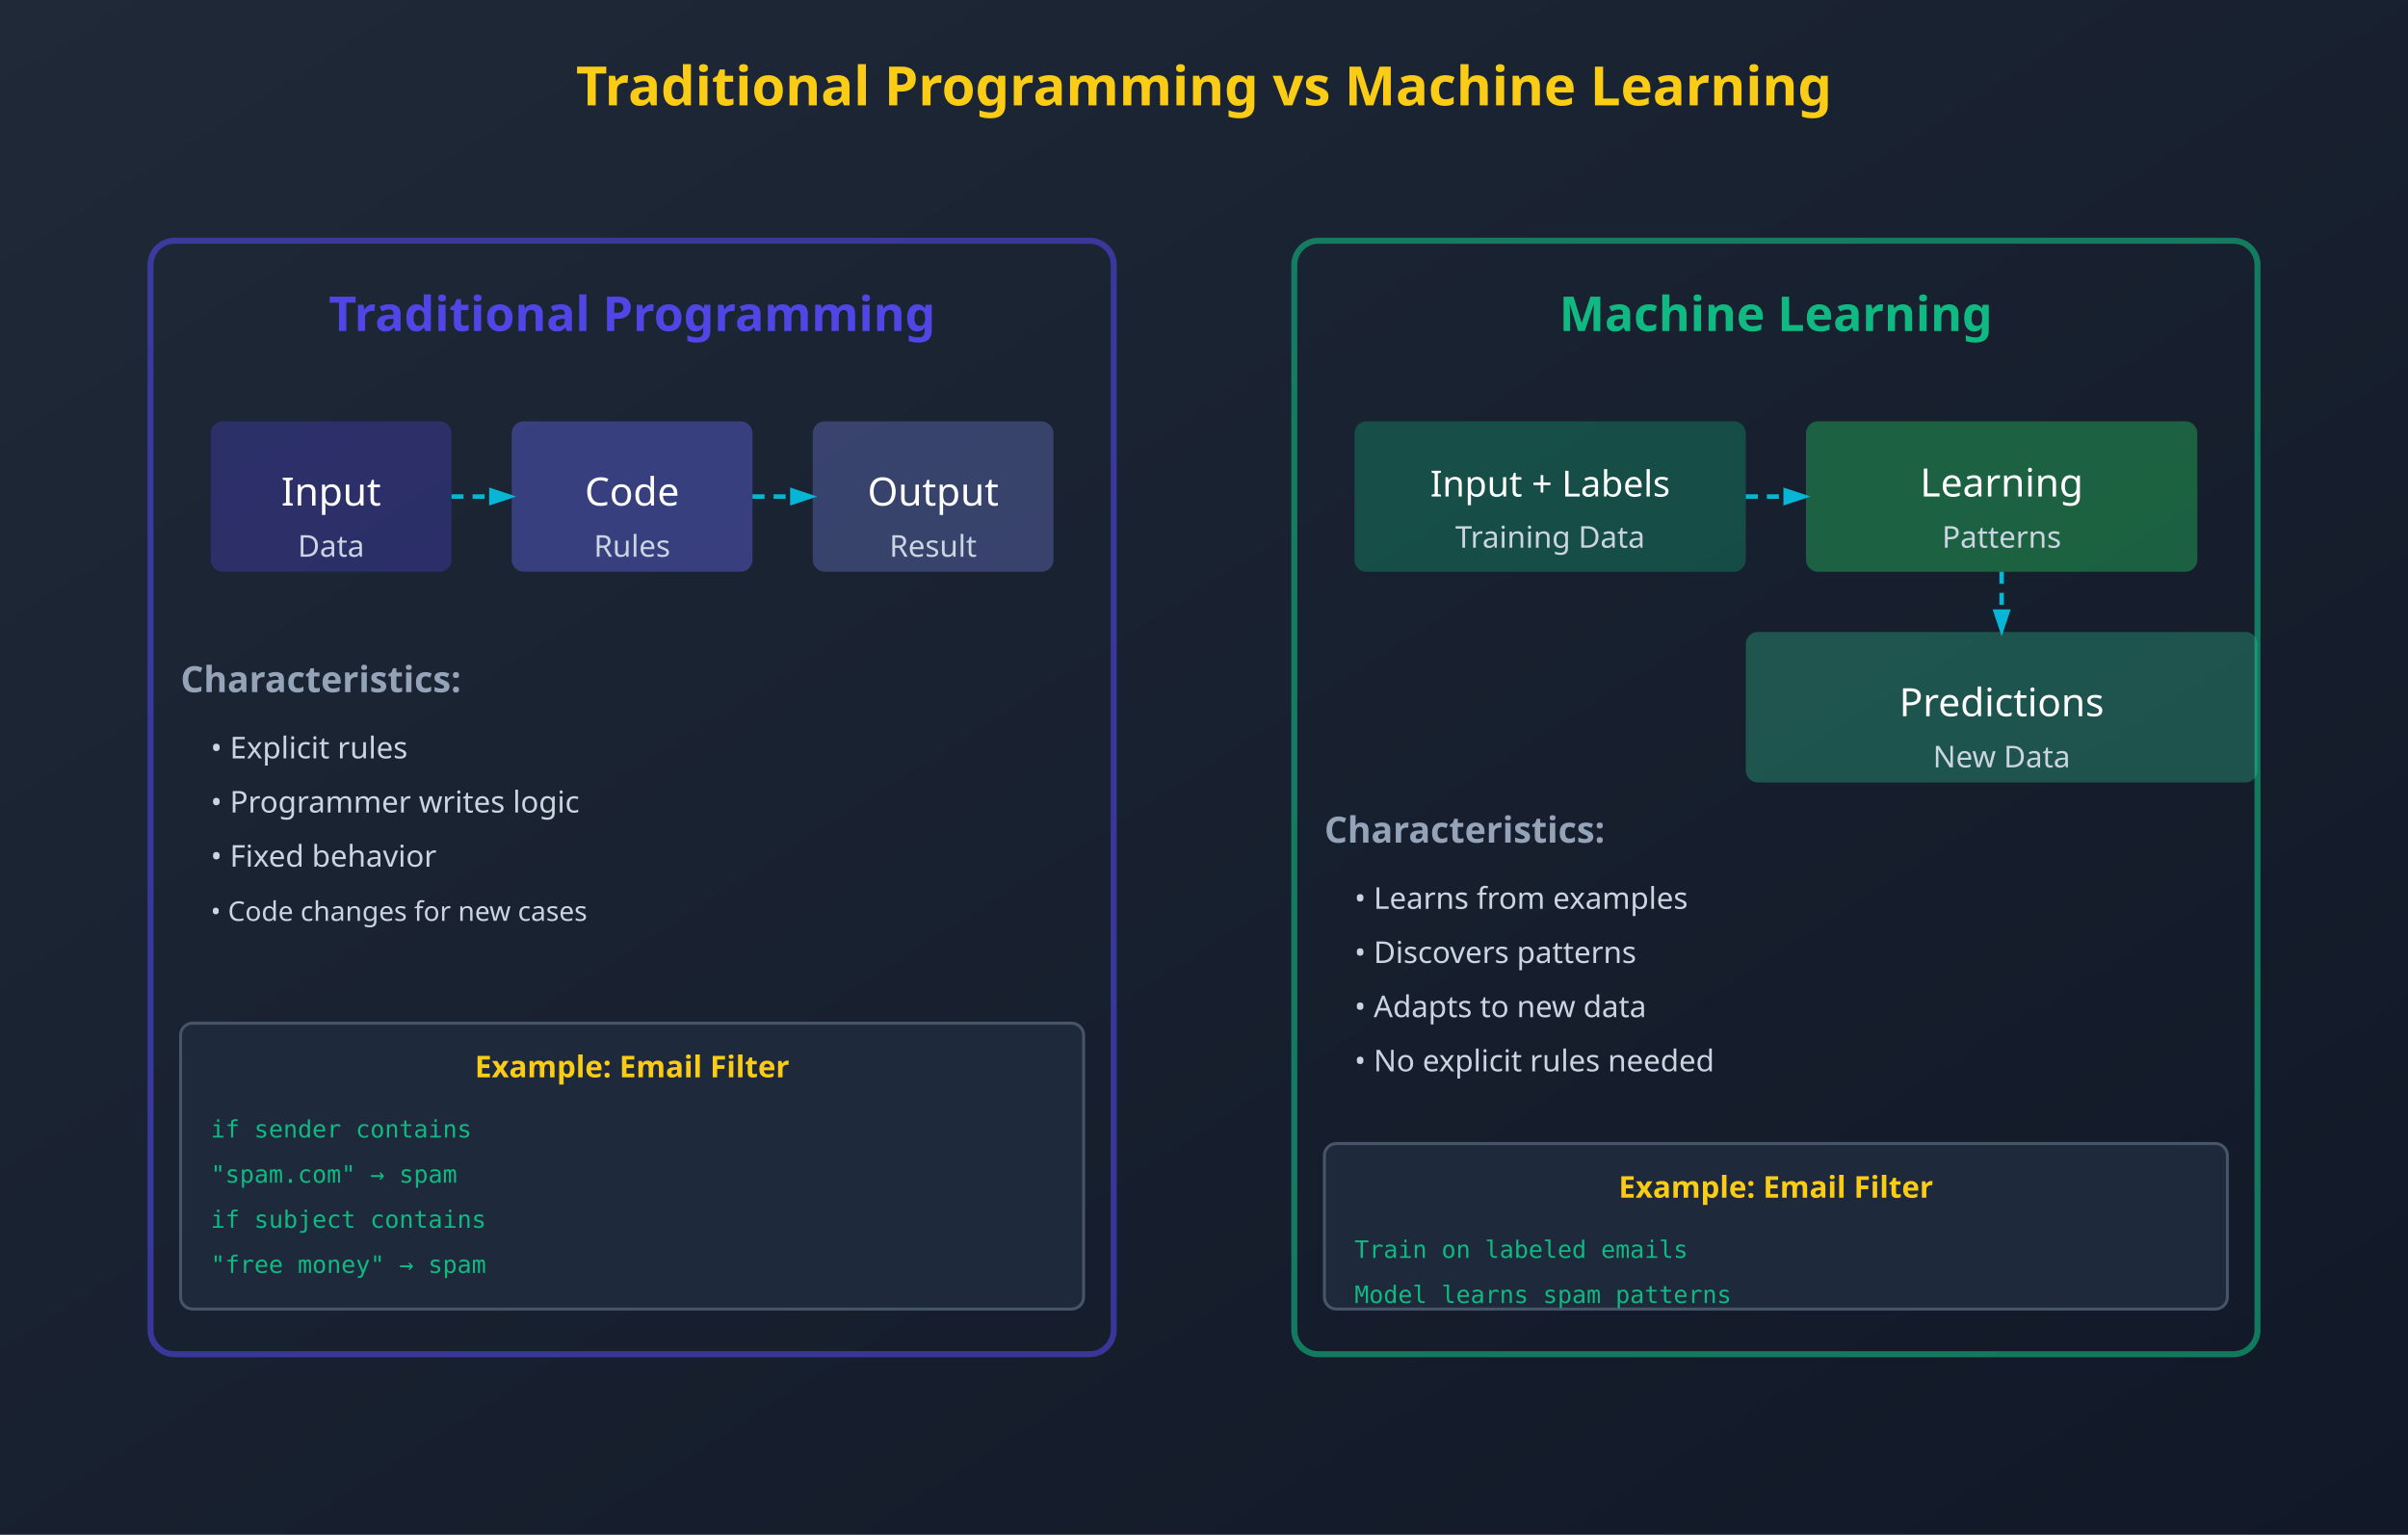
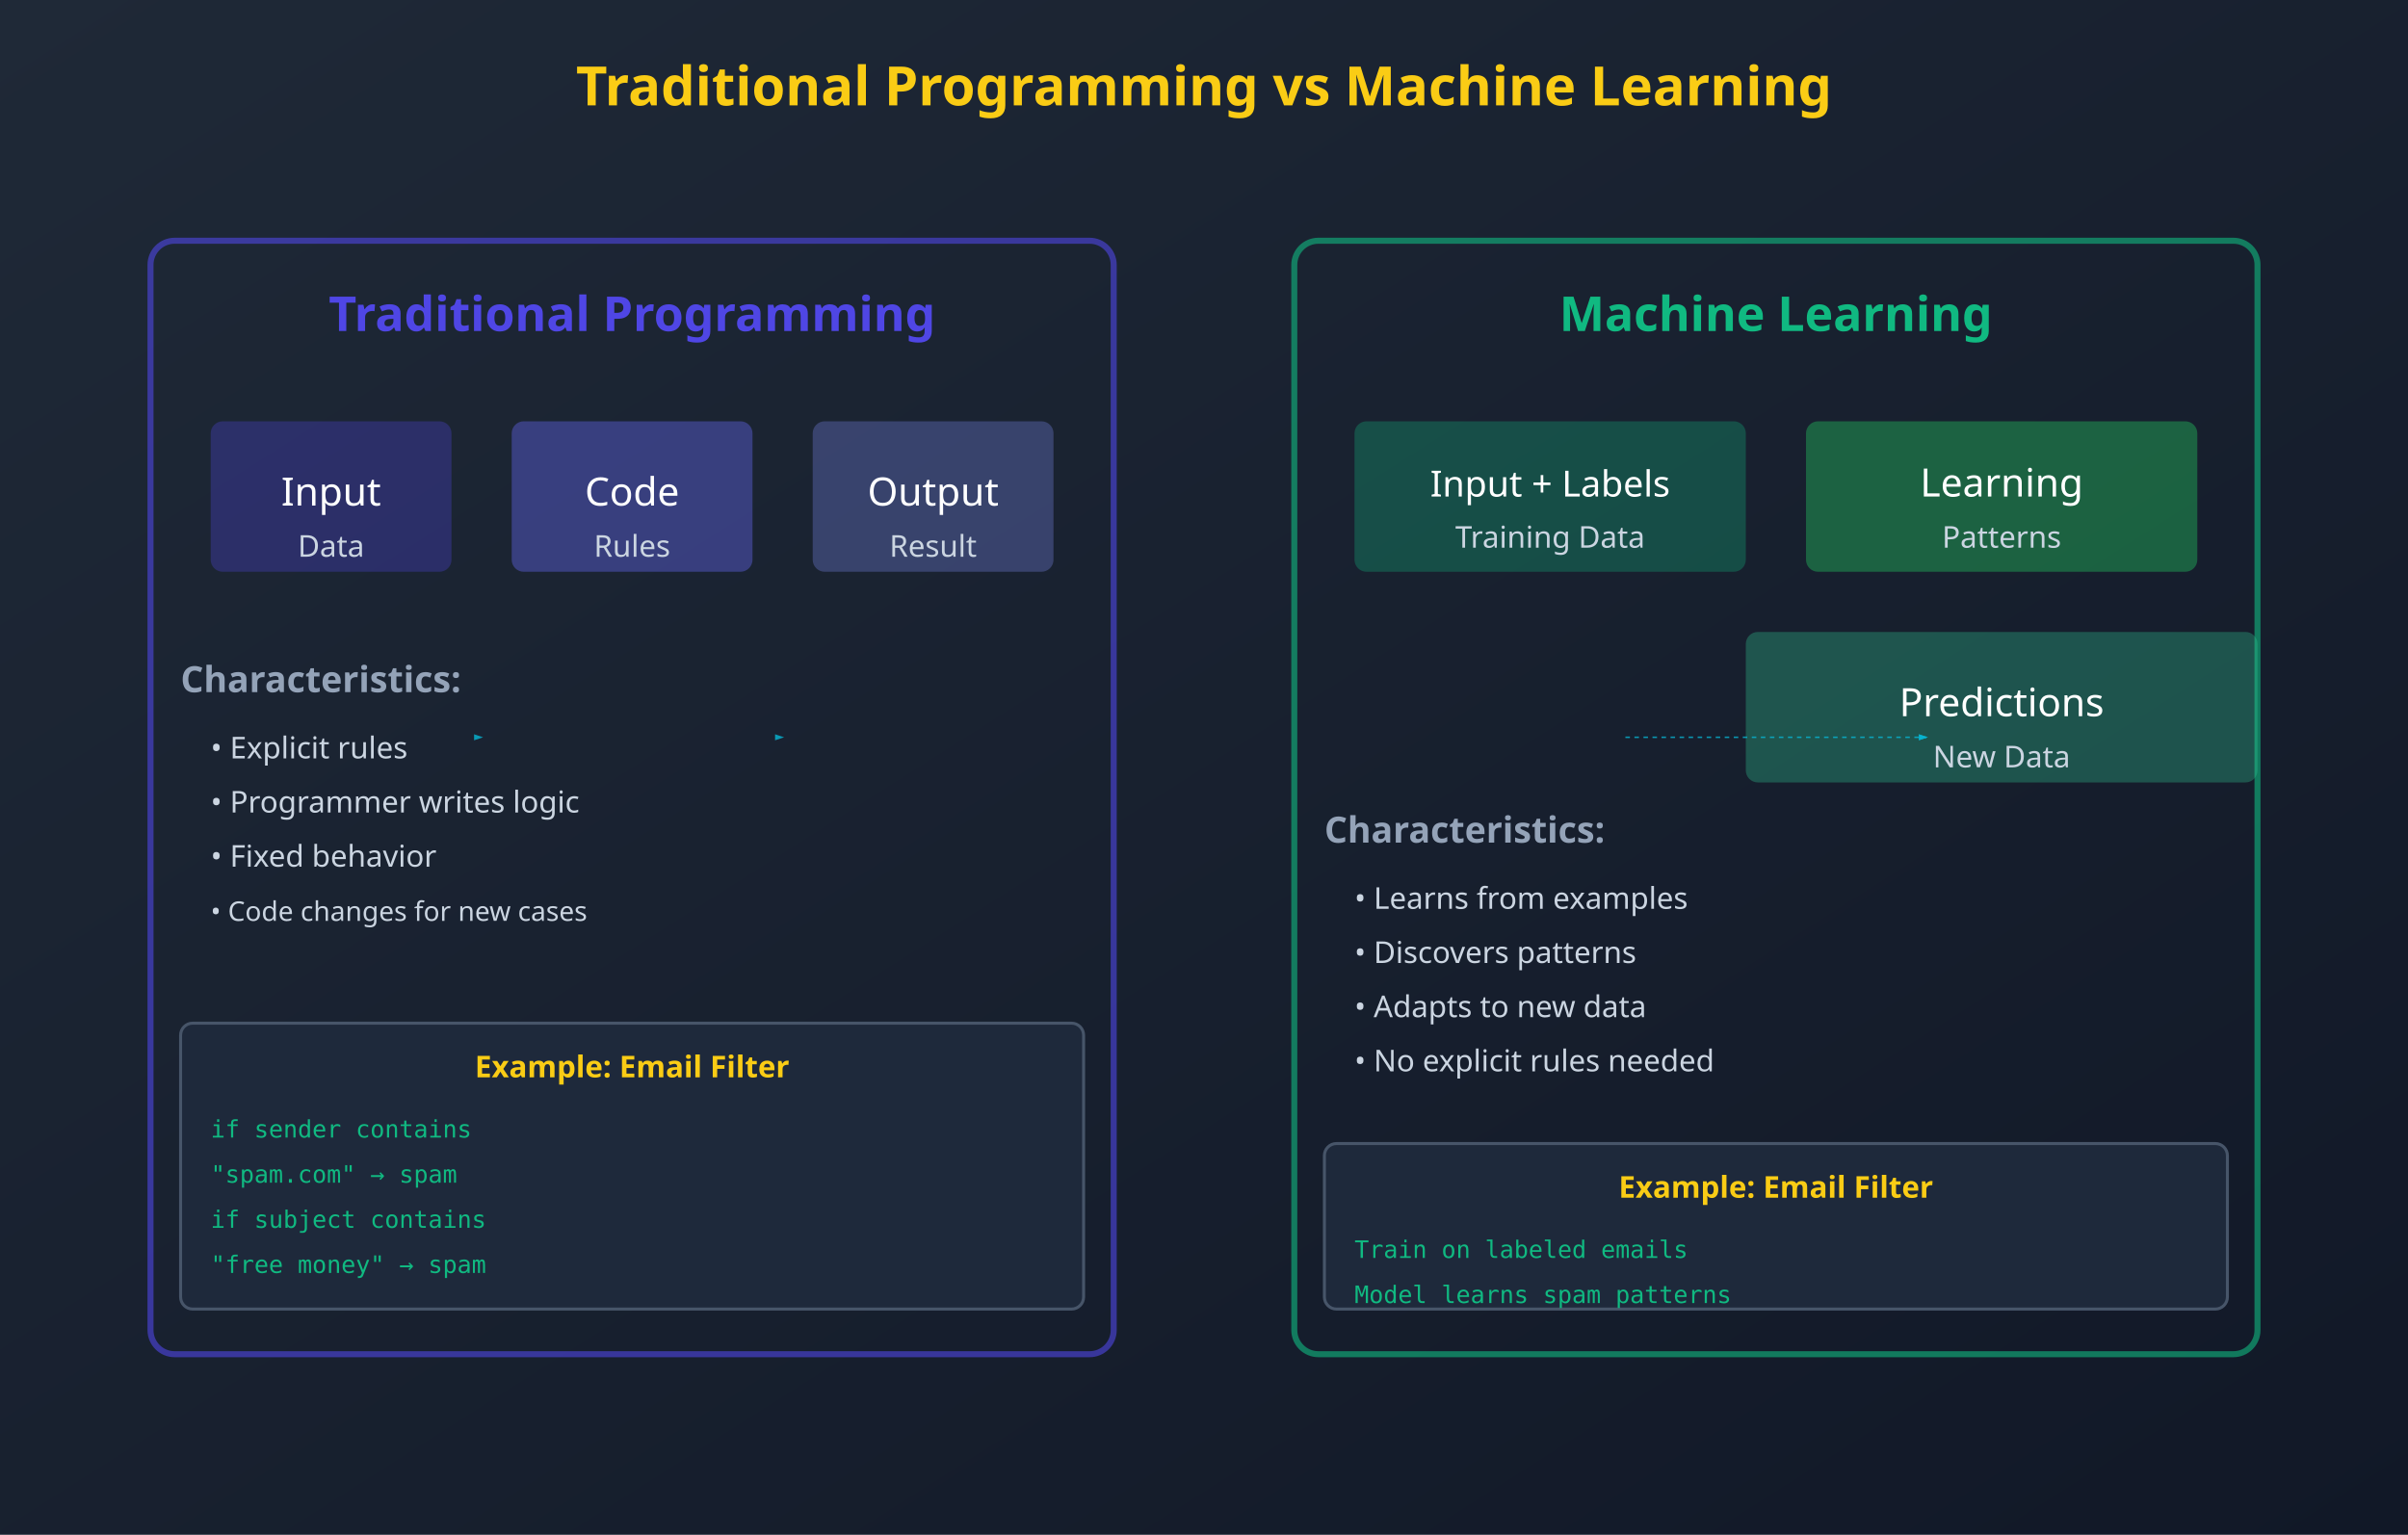
<svg xmlns="http://www.w3.org/2000/svg" width="800" height="510" viewBox="0 0 800 510">
  <defs>
    <linearGradient id="bgGrad" x1="0%" y1="0%" x2="100%" y2="100%">
      <stop offset="0%" style="stop-color:#1f2937;stop-opacity:1" />
      <stop offset="100%" style="stop-color:#111827;stop-opacity:1" />
    </linearGradient>
    <marker id="arrowhead" markerWidth="6" markerHeight="6" refX="5" refY="2" orient="auto">
      <polygon points="0 0, 6 2, 0 4" fill="#06b6d4" />
    </marker>
  </defs>
  <rect width="800" height="510" fill="url(#bgGrad)" />
  <text x="400" y="35" font-family="system-ui, sans-serif" font-size="18" font-weight="bold" fill="#facc15" text-anchor="middle">Traditional Programming vs Machine Learning</text>
  <g transform="translate(50, 80)">
    <rect x="0" y="0" width="320" height="370" fill="none" stroke="#4f46e5" stroke-width="2" rx="8" opacity="0.6" />
    <text x="160" y="30" font-family="system-ui, sans-serif" font-size="16" font-weight="bold" fill="#4f46e5" text-anchor="middle">Traditional Programming</text>
    <rect x="20" y="60" width="80" height="50" fill="#4f46e5" opacity="0.3" rx="4" />
    <text x="60" y="88" font-family="system-ui, sans-serif" font-size="13" fill="#fff" text-anchor="middle">Input</text>
    <text x="60" y="105" font-family="system-ui, sans-serif" font-size="10" fill="#cbd5e1" text-anchor="middle">Data</text>
    <rect x="120" y="60" width="80" height="50" fill="#6366f1" opacity="0.4" rx="4" />
    <text x="160" y="88" font-family="system-ui, sans-serif" font-size="13" fill="#fff" text-anchor="middle">Code</text>
    <text x="160" y="105" font-family="system-ui, sans-serif" font-size="10" fill="#cbd5e1" text-anchor="middle">Rules</text>
    <rect x="220" y="60" width="80" height="50" fill="#818cf8" opacity="0.3" rx="4" />
    <text x="260" y="88" font-family="system-ui, sans-serif" font-size="13" fill="#fff" text-anchor="middle">Output</text>
    <text x="260" y="105" font-family="system-ui, sans-serif" font-size="10" fill="#cbd5e1" text-anchor="middle">Result</text>
-     <path d="M 100 85 L 120 85" fill="none" stroke="#06b6d4" stroke-width="1.5" stroke-dasharray="4,3" marker-end="url(#arrowhead)" />
-     <path d="M 200 85 L 220 85" fill="none" stroke="#06b6d4" stroke-width="1.5" stroke-dasharray="4,3" marker-end="url(#arrowhead)" />
+     <path d="M 110.0 165.0 L 110.0 165.0" fill="none" stroke="#06b6d4" stroke-width="0.5" stroke-dasharray="1.5,1.5" marker-end="url(#arrowhead)" opacity="0.8" />
+     <path d="M 210.0 165.0 L 210.0 165.0" fill="none" stroke="#06b6d4" stroke-width="0.5" stroke-dasharray="1.5,1.5" marker-end="url(#arrowhead)" opacity="0.8" />
    <text x="10" y="150" font-family="system-ui, sans-serif" font-size="12" font-weight="bold" fill="#94a3b8">Characteristics:</text>
    <text x="20" y="172" font-family="system-ui, sans-serif" font-size="10" fill="#cbd5e1">• Explicit rules</text>
    <text x="20" y="190" font-family="system-ui, sans-serif" font-size="10" fill="#cbd5e1">• Programmer writes logic</text>
    <text x="20" y="208" font-family="system-ui, sans-serif" font-size="10" fill="#cbd5e1">• Fixed behavior</text>
    <text x="20" y="226" font-family="system-ui, sans-serif" font-size="9" fill="#cbd5e1">• Code changes for new cases</text>
    <rect x="10" y="260" width="300" height="95" fill="#1e293b" rx="4" stroke="#475569" stroke-width="1" />
    <text x="160" y="278" font-family="system-ui, sans-serif" font-size="10" font-weight="bold" fill="#facc15" text-anchor="middle">Example: Email Filter</text>
    <text x="20" y="298" font-family="monospace" font-size="8" fill="#10b981">if sender contains</text>
    <text x="20" y="313" font-family="monospace" font-size="8" fill="#10b981">  "spam.com" → spam</text>
    <text x="20" y="328" font-family="monospace" font-size="8" fill="#10b981">if subject contains</text>
    <text x="20" y="343" font-family="monospace" font-size="8" fill="#10b981">  "free money" → spam</text>
  </g>
  <g transform="translate(430, 80)">
    <rect x="0" y="0" width="320" height="370" fill="none" stroke="#10b981" stroke-width="2" rx="8" opacity="0.6" />
    <text x="160" y="30" font-family="system-ui, sans-serif" font-size="16" font-weight="bold" fill="#10b981" text-anchor="middle">Machine Learning</text>
    <rect x="20" y="60" width="130" height="50" fill="#10b981" opacity="0.3" rx="4" />
    <text x="85" y="85" font-family="system-ui, sans-serif" font-size="12" fill="#fff" text-anchor="middle">Input + Labels</text>
    <text x="85" y="102" font-family="system-ui, sans-serif" font-size="10" fill="#cbd5e1" text-anchor="middle">Training Data</text>
    <rect x="170" y="60" width="130" height="50" fill="#22c55e" opacity="0.4" rx="4" />
    <text x="235" y="85" font-family="system-ui, sans-serif" font-size="13" fill="#fff" text-anchor="middle">Learning</text>
    <text x="235" y="102" font-family="system-ui, sans-serif" font-size="10" fill="#cbd5e1" text-anchor="middle">Patterns</text>
    <rect x="150" y="130" width="170" height="50" fill="#34d399" opacity="0.3" rx="4" />
    <text x="235" y="158" font-family="system-ui, sans-serif" font-size="13" fill="#fff" text-anchor="middle">Predictions</text>
    <text x="235" y="175" font-family="system-ui, sans-serif" font-size="10" fill="#cbd5e1" text-anchor="middle">New Data</text>
-     <path d="M 150 85 L 170 85" fill="none" stroke="#06b6d4" stroke-width="1.5" stroke-dasharray="4,3" marker-end="url(#arrowhead)" />
-     <path d="M 235 110 L 235 130" fill="none" stroke="#06b6d4" stroke-width="1.5" stroke-dasharray="4,3" marker-end="url(#arrowhead)" />
+     <path d="M 110.0 165.0 L 210.0 165.0" fill="none" stroke="#06b6d4" stroke-width="0.5" stroke-dasharray="1.5,1.5" marker-end="url(#arrowhead)" opacity="0.8" />
+     <path d="M 210.0 165.0 L 210.0 165.0" fill="none" stroke="#06b6d4" stroke-width="0.5" stroke-dasharray="1.5,1.5" marker-end="url(#arrowhead)" opacity="0.8" />
    <text x="10" y="200" font-family="system-ui, sans-serif" font-size="12" font-weight="bold" fill="#94a3b8">Characteristics:</text>
    <text x="20" y="222" font-family="system-ui, sans-serif" font-size="10" fill="#cbd5e1">• Learns from examples</text>
    <text x="20" y="240" font-family="system-ui, sans-serif" font-size="10" fill="#cbd5e1">• Discovers patterns</text>
    <text x="20" y="258" font-family="system-ui, sans-serif" font-size="10" fill="#cbd5e1">• Adapts to new data</text>
    <text x="20" y="276" font-family="system-ui, sans-serif" font-size="10" fill="#cbd5e1">• No explicit rules needed</text>
    <rect x="10" y="300" width="300" height="55" fill="#1e293b" rx="4" stroke="#475569" stroke-width="1" />
    <text x="160" y="318" font-family="system-ui, sans-serif" font-size="10" font-weight="bold" fill="#facc15" text-anchor="middle">Example: Email Filter</text>
    <text x="20" y="338" font-family="monospace" font-size="8" fill="#10b981">Train on labeled emails</text>
    <text x="20" y="353" font-family="monospace" font-size="8" fill="#10b981">Model learns spam patterns</text>
  </g>
</svg>
